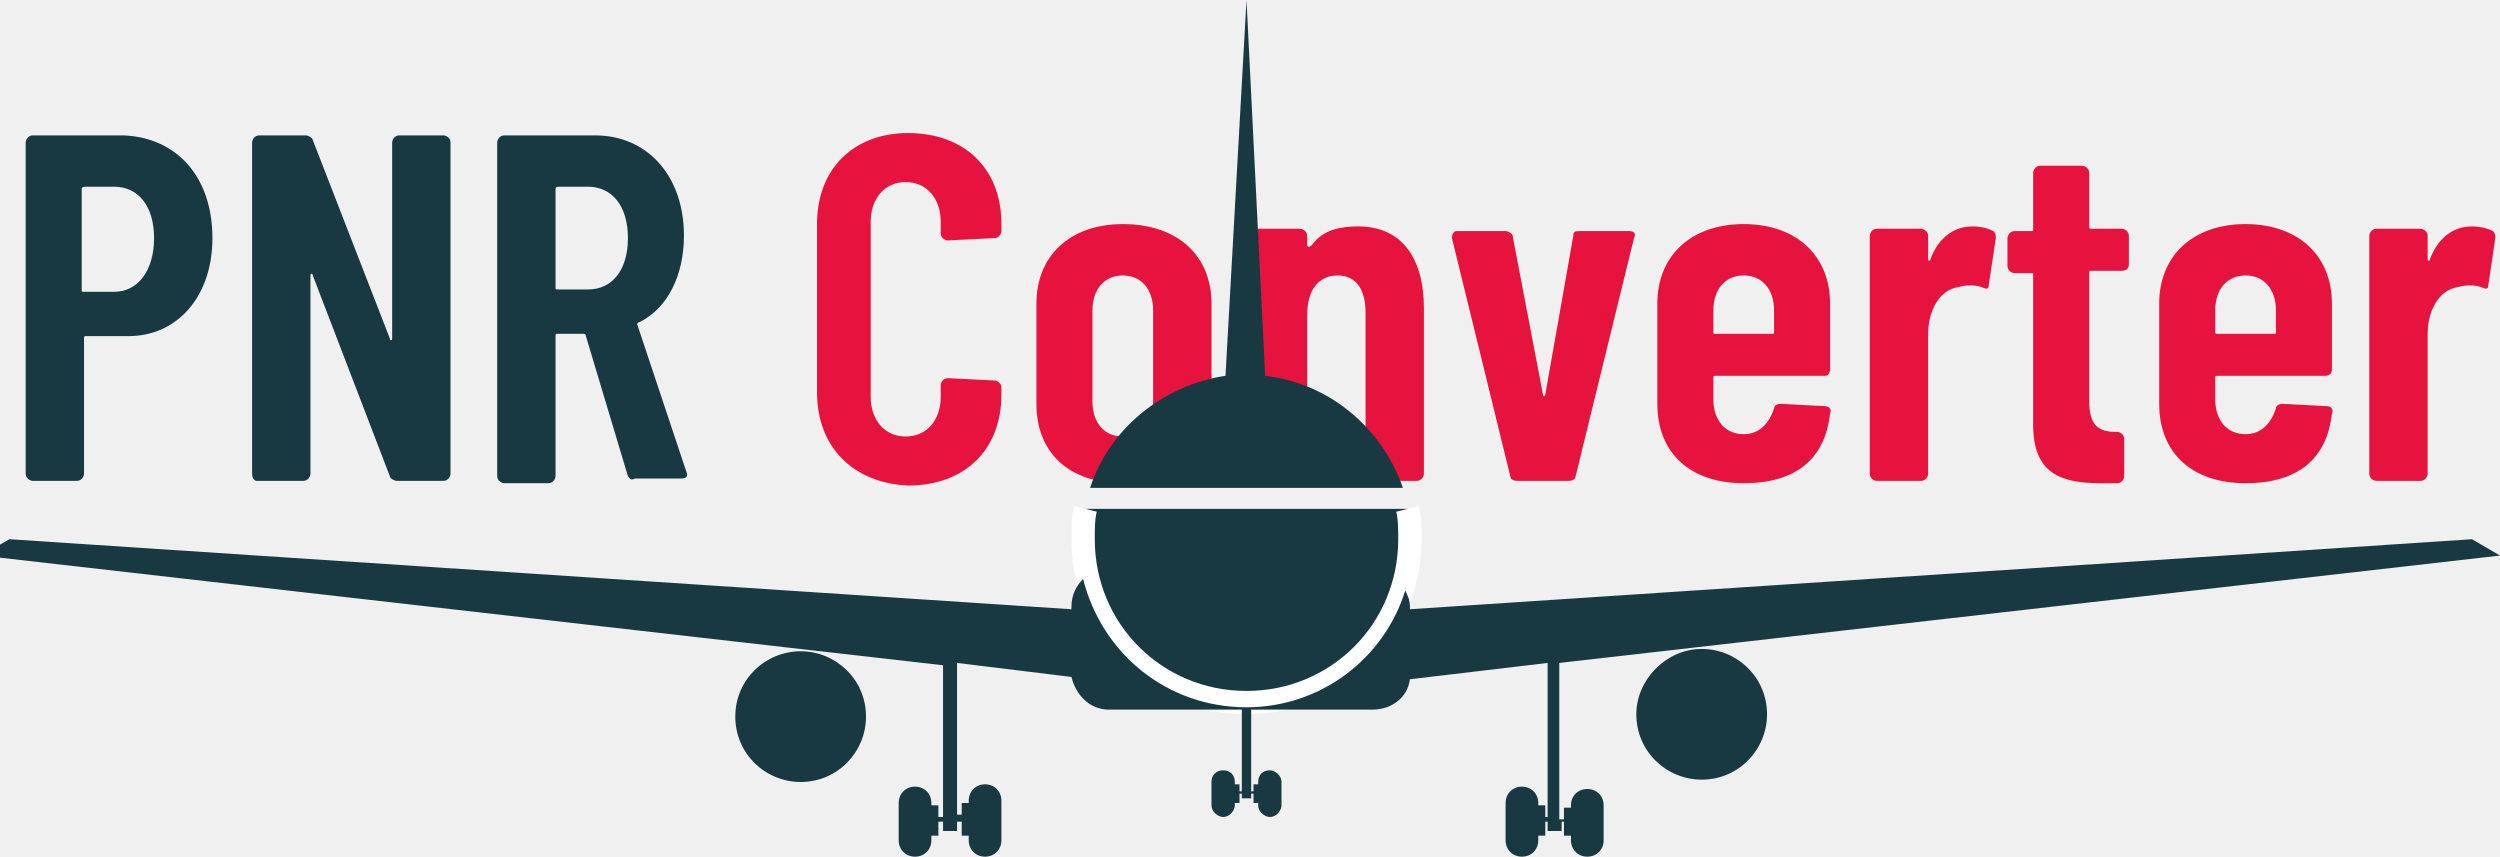
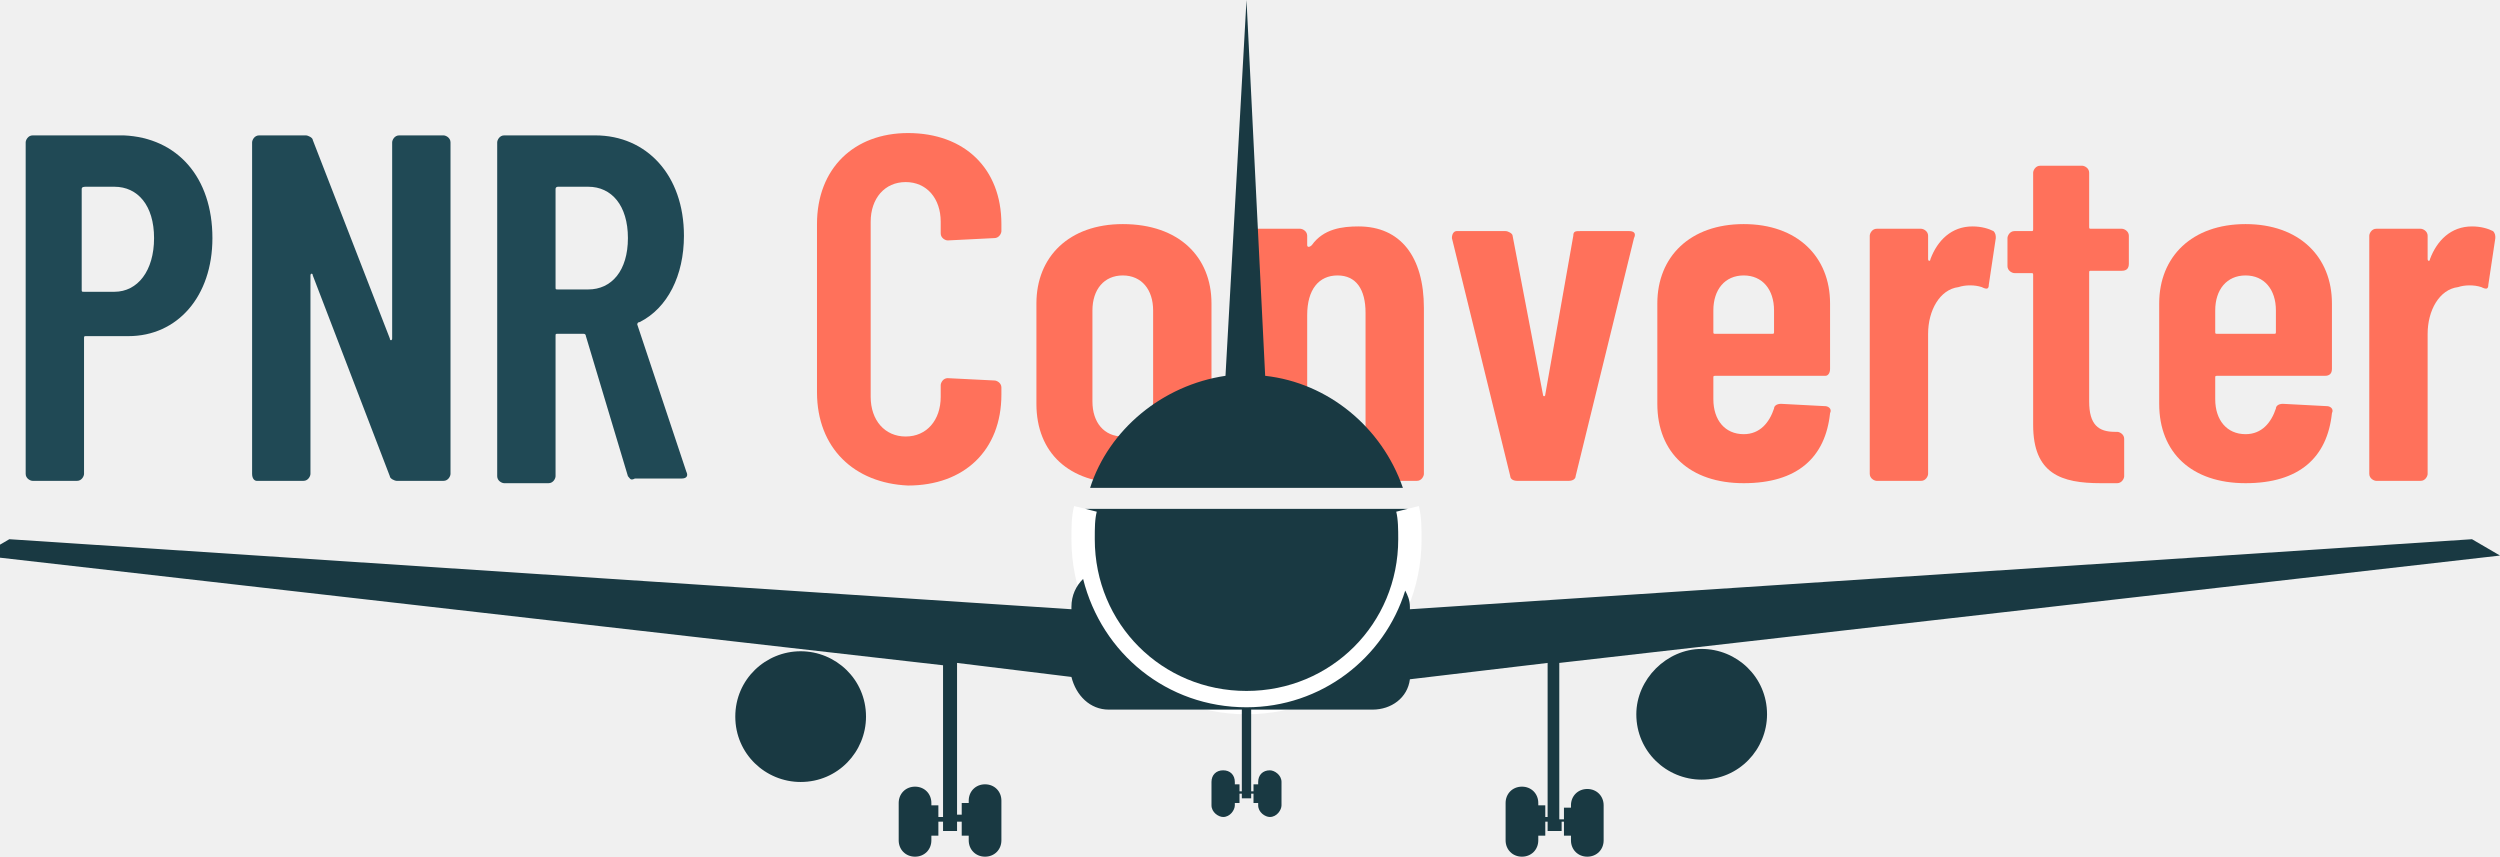
<svg xmlns="http://www.w3.org/2000/svg" version="1.1" id="Layer_1" x="0px" y="0px" viewBox="0 0 107.1 36.7" style="enable-background:new 0 0 107.1 36.7;" xml:space="preserve">
  <style type="text/css">
- 	.st0{fill:#193942;}
- 	.st1{fill:#E6133E;}
+ 	.st0{fill:#204955;}
+ 	.st1{fill:#FF715B;}
	.st2{fill-rule:evenodd;clip-rule:evenodd;fill:#193942;stroke:#FFFFFF;stroke-miterlimit:10;}
	.st3{fill-rule:evenodd;clip-rule:evenodd;fill:#193942;}
	.st4{fill-rule:evenodd;clip-rule:evenodd;fill:#DDDDDD;stroke:#193943;stroke-miterlimit:10;}
	.st5{fill-rule:evenodd;clip-rule:evenodd;fill:#565656;stroke:#193943;stroke-miterlimit:10;}
</style>
  <g>
    <path class="st0" d="M9.1,10.2c0,2.5-1.5,4.2-3.6,4.2H3.7c-0.1,0-0.1,0-0.1,0.1v5.8c0,0.1-0.1,0.3-0.3,0.3H1.4   c-0.1,0-0.3-0.1-0.3-0.3V6.1c0-0.1,0.1-0.3,0.3-0.3h3.9C7.6,5.9,9.1,7.6,9.1,10.2z M6.6,10.2C6.6,8.8,5.9,8,4.9,8H3.7   C3.6,8,3.5,8,3.5,8.1v4.3c0,0.1,0,0.1,0.1,0.1h1.3C5.9,12.5,6.6,11.6,6.6,10.2z" />
    <path class="st0" d="M10.8,20.3V6.1c0-0.1,0.1-0.3,0.3-0.3h2c0.1,0,0.3,0.1,0.3,0.2l3.3,8.5c0,0.1,0.1,0.1,0.1,0V6.1   c0-0.1,0.1-0.3,0.3-0.3h1.9c0.1,0,0.3,0.1,0.3,0.3v14.2c0,0.1-0.1,0.3-0.3,0.3h-2c-0.1,0-0.3-0.1-0.3-0.2l-3.3-8.6   c0-0.1-0.1-0.1-0.1,0l0,8.5c0,0.1-0.1,0.3-0.3,0.3H11C10.9,20.6,10.8,20.5,10.8,20.3z" />
    <path class="st0" d="M26.9,20.4l-1.8-6c0,0,0-0.1-0.1-0.1h-1.1c-0.1,0-0.1,0-0.1,0.1v6c0,0.1-0.1,0.3-0.3,0.3h-1.9   c-0.1,0-0.3-0.1-0.3-0.3V6.1c0-0.1,0.1-0.3,0.3-0.3h3.9c2.2,0,3.8,1.7,3.8,4.3c0,1.7-0.7,3.1-1.9,3.7c-0.1,0-0.1,0.1-0.1,0.1   l2.1,6.3c0.1,0.2,0,0.3-0.2,0.3h-2C27,20.6,27,20.5,26.9,20.4z M23.8,8.1v4.2c0,0.1,0,0.1,0.1,0.1h1.3c1,0,1.7-0.8,1.7-2.2   c0-1.4-0.7-2.2-1.7-2.2h-1.3C23.9,8,23.8,8,23.8,8.1z" />
    <path class="st1" d="M35,16.8V9.6c0-2.4,1.6-3.9,3.9-3.9c2.4,0,4,1.5,4,3.9v0.3c0,0.1-0.1,0.3-0.3,0.3l-2,0.1   c-0.1,0-0.3-0.1-0.3-0.3V9.5c0-1-0.6-1.7-1.5-1.7c-0.9,0-1.5,0.7-1.5,1.7V17c0,1,0.6,1.7,1.5,1.7c0.9,0,1.5-0.7,1.5-1.7v-0.5   c0-0.1,0.1-0.3,0.3-0.3l2,0.1c0.1,0,0.3,0.1,0.3,0.3v0.3c0,2.4-1.6,3.9-4,3.9C36.6,20.7,35,19.2,35,16.8z" />
    <path class="st1" d="M44.4,17.3v-4.3c0-2,1.4-3.4,3.7-3.4c2.4,0,3.8,1.4,3.8,3.4v4.3c0,2.1-1.4,3.4-3.8,3.4   C45.8,20.7,44.4,19.4,44.4,17.3z M49.4,17.2v-3.9c0-0.9-0.5-1.5-1.3-1.5s-1.3,0.6-1.3,1.5v3.9c0,0.9,0.5,1.5,1.3,1.5   S49.4,18,49.4,17.2z" />
    <path class="st1" d="M61,13.2v7.1c0,0.1-0.1,0.3-0.3,0.3h-1.9c-0.1,0-0.3-0.1-0.3-0.3v-6.9c0-1-0.4-1.6-1.2-1.6   c-0.8,0-1.3,0.6-1.3,1.7v6.9c0,0.1-0.1,0.3-0.3,0.3h-1.9c-0.1,0-0.3-0.1-0.3-0.3V10.1c0-0.1,0.1-0.3,0.3-0.3h1.9   c0.1,0,0.3,0.1,0.3,0.3v0.4c0,0.1,0.1,0.1,0.2,0c0.5-0.7,1.3-0.8,2-0.8C60,9.7,61,11,61,13.2z" />
    <path class="st1" d="M64.7,20.4l-2.5-10.2c0-0.2,0.1-0.3,0.2-0.3h2.1c0.1,0,0.3,0.1,0.3,0.2l1.3,6.8c0,0.1,0.1,0.1,0.1,0l1.2-6.8   c0-0.2,0.1-0.2,0.3-0.2l2.1,0c0.2,0,0.3,0.1,0.2,0.3l-2.5,10.2c0,0.1-0.1,0.2-0.3,0.2H65C64.8,20.6,64.7,20.5,64.7,20.4z" />
    <path class="st1" d="M78.2,16.1h-4.7c-0.1,0-0.1,0-0.1,0.1v0.9c0,0.9,0.5,1.5,1.3,1.5c0.7,0,1.1-0.5,1.3-1.1c0-0.1,0.1-0.2,0.3-0.2   l1.9,0.1c0.1,0,0.3,0.1,0.2,0.3c-0.2,1.9-1.4,3-3.7,3c-2.3,0-3.7-1.3-3.7-3.4v-4.3c0-2,1.4-3.4,3.7-3.4c2.3,0,3.7,1.4,3.7,3.4v2.8   C78.4,16,78.3,16.1,78.2,16.1z M73.4,13.3v0.9c0,0.1,0,0.1,0.1,0.1h2.4c0.1,0,0.1,0,0.1-0.1v-0.9c0-0.9-0.5-1.5-1.3-1.5   C73.9,11.8,73.4,12.4,73.4,13.3z" />
    <path class="st1" d="M85.4,9.9c0.1,0.1,0.1,0.2,0.1,0.3l-0.3,2c0,0.2-0.1,0.2-0.3,0.1c-0.3-0.1-0.7-0.1-1,0c-0.8,0.1-1.3,1-1.3,2v6   c0,0.1-0.1,0.3-0.3,0.3h-1.9c-0.1,0-0.3-0.1-0.3-0.3V10.1c0-0.1,0.1-0.3,0.3-0.3h1.9c0.1,0,0.3,0.1,0.3,0.3v1c0,0.1,0.1,0.1,0.1,0   c0.3-0.8,0.9-1.4,1.8-1.4C84.9,9.7,85.2,9.8,85.4,9.9z" />
    <path class="st1" d="M90.9,11.6h-1.3c-0.1,0-0.1,0-0.1,0.1v5.5c0,1,0.4,1.3,1.1,1.3h0.1c0.1,0,0.3,0.1,0.3,0.3v1.6   c0,0.1-0.1,0.3-0.3,0.3H90c-1.7,0-2.9-0.4-2.9-2.5v-6.4c0-0.1,0-0.1-0.1-0.1h-0.7c-0.1,0-0.3-0.1-0.3-0.3v-1.2   c0-0.1,0.1-0.3,0.3-0.3H87c0.1,0,0.1,0,0.1-0.1V7.4c0-0.1,0.1-0.3,0.3-0.3h1.8c0.1,0,0.3,0.1,0.3,0.3v2.3c0,0.1,0,0.1,0.1,0.1h1.3   c0.1,0,0.3,0.1,0.3,0.3v1.2C91.2,11.5,91.1,11.6,90.9,11.6z" />
    <path class="st1" d="M99.6,16.1H95c-0.1,0-0.1,0-0.1,0.1v0.9c0,0.9,0.5,1.5,1.3,1.5c0.7,0,1.1-0.5,1.3-1.1c0-0.1,0.1-0.2,0.3-0.2   l1.9,0.1c0.1,0,0.3,0.1,0.2,0.3c-0.2,1.9-1.4,3-3.7,3c-2.3,0-3.7-1.3-3.7-3.4v-4.3c0-2,1.4-3.4,3.7-3.4c2.3,0,3.7,1.4,3.7,3.4v2.8   C99.9,16,99.8,16.1,99.6,16.1z M94.9,13.3v0.9c0,0.1,0,0.1,0.1,0.1h2.4c0.1,0,0.1,0,0.1-0.1v-0.9c0-0.9-0.5-1.5-1.3-1.5   C95.4,11.8,94.9,12.4,94.9,13.3z" />
    <path class="st1" d="M106.8,9.9c0.1,0.1,0.1,0.2,0.1,0.3l-0.3,2c0,0.2-0.1,0.2-0.3,0.1c-0.3-0.1-0.7-0.1-1,0c-0.8,0.1-1.3,1-1.3,2   v6c0,0.1-0.1,0.3-0.3,0.3h-1.9c-0.1,0-0.3-0.1-0.3-0.3V10.1c0-0.1,0.1-0.3,0.3-0.3h1.9c0.1,0,0.3,0.1,0.3,0.3v1   c0,0.1,0.1,0.1,0.1,0c0.3-0.8,0.9-1.4,1.8-1.4C106.3,9.7,106.6,9.8,106.8,9.9z" />
  </g>
  <path class="st2" d="M60.3,21.8c0.1,0.4,0.1,0.9,0.1,1.3c0,3.9-3.1,7-7,7c-3.9,0-7-3.1-7-7c0-0.5,0-0.9,0.1-1.3" />
  <path class="st3" d="M46.7,20.9c0.8-2.5,3.1-4.4,5.8-4.8L53.4,0l0.8,16.1c2.7,0.3,5,2.2,5.9,4.8" />
  <path class="st3" d="M0.4,23.1l45.5,3v-0.1c0-0.5,0.2-0.9,0.5-1.2c0.8,3.2,3.6,5.5,7,5.5c3.2,0,5.9-2.1,6.8-5  c0.1,0.2,0.2,0.4,0.2,0.7v0.1l45.5-3l1.2,0.7l-40.3,4.6v6.7H67v-0.5h0.3v-0.1c0-0.4,0.3-0.7,0.7-0.7l0,0c0.4,0,0.7,0.3,0.7,0.7V36  c0,0.4-0.3,0.7-0.7,0.7l0,0c-0.4,0-0.7-0.3-0.7-0.7v-0.2H67v-0.6h-0.1v0.4h-0.6v-0.4h-0.1v0.6h-0.3V36c0,0.4-0.3,0.7-0.7,0.7l0,0  c-0.4,0-0.7-0.3-0.7-0.7v-1.6c0-0.4,0.3-0.7,0.7-0.7l0,0c0.4,0,0.7,0.3,0.7,0.7v0.1h0.3v0.5h0.1v-6.6l-5.9,0.7  c-0.1,0.8-0.8,1.3-1.6,1.3h-5.2v3.5h0.1v-0.3h0.2v-0.1c0-0.3,0.2-0.5,0.5-0.5l0,0c0.2,0,0.5,0.2,0.5,0.5v1c0,0.2-0.2,0.5-0.5,0.5  l0,0c-0.2,0-0.5-0.2-0.5-0.5v-0.1h-0.2v-0.4h-0.1v0.2h-0.4v-0.2h-0.1v0.4h-0.2v0.1c0,0.2-0.2,0.5-0.5,0.5l0,0  c-0.2,0-0.5-0.2-0.5-0.5v-1c0-0.3,0.2-0.5,0.5-0.5l0,0c0.3,0,0.5,0.2,0.5,0.5v0.1h0.2v0.3h0.1v-3.5h-5.7c-0.8,0-1.4-0.6-1.6-1.4  l-4.9-0.6v6.5h0.2v-0.5h0.3v-0.1c0-0.4,0.3-0.7,0.7-0.7l0,0c0.4,0,0.7,0.3,0.7,0.7V36c0,0.4-0.3,0.7-0.7,0.7l0,0  c-0.4,0-0.7-0.3-0.7-0.7v-0.2h-0.3v-0.6h-0.2v0.4h-0.6v-0.4h-0.2v0.6h-0.3V36c0,0.4-0.3,0.7-0.7,0.7l0,0c-0.4,0-0.7-0.3-0.7-0.7  v-1.6c0-0.4,0.3-0.7,0.7-0.7l0,0c0.4,0,0.7,0.3,0.7,0.7v0.1h0.3v0.5h0.2v-6.5l-41.2-4.7L0.4,23.1z" />
  <path class="st3" d="M72.9,27.8c1.5,0,2.8,1.2,2.8,2.8c0,1.5-1.2,2.8-2.8,2.8c-1.5,0-2.8-1.2-2.8-2.8C70.1,29.1,71.4,27.8,72.9,27.8  L72.9,27.8z" />
  <path class="st3" d="M34.3,27.9c1.5,0,2.8,1.2,2.8,2.8c0,1.5-1.2,2.8-2.8,2.8c-1.5,0-2.8-1.2-2.8-2.8C31.5,29.1,32.8,27.9,34.3,27.9  L34.3,27.9z" />
  <rect x="-207.4" y="-151.3" class="st3" width="46.7" height="58" />
  <rect x="-68.1" y="-151.3" class="st4" width="48" height="58" />
  <rect x="-287.4" y="-131.9" class="st5" width="28.7" height="19.3" />
  <g>
</g>
  <g>
</g>
  <g>
</g>
  <g>
</g>
  <g>
</g>
  <g>
</g>
  <g>
</g>
  <g>
</g>
  <g>
</g>
  <g>
</g>
  <g>
</g>
  <g>
</g>
  <g>
</g>
  <g>
</g>
  <g>
</g>
</svg>
